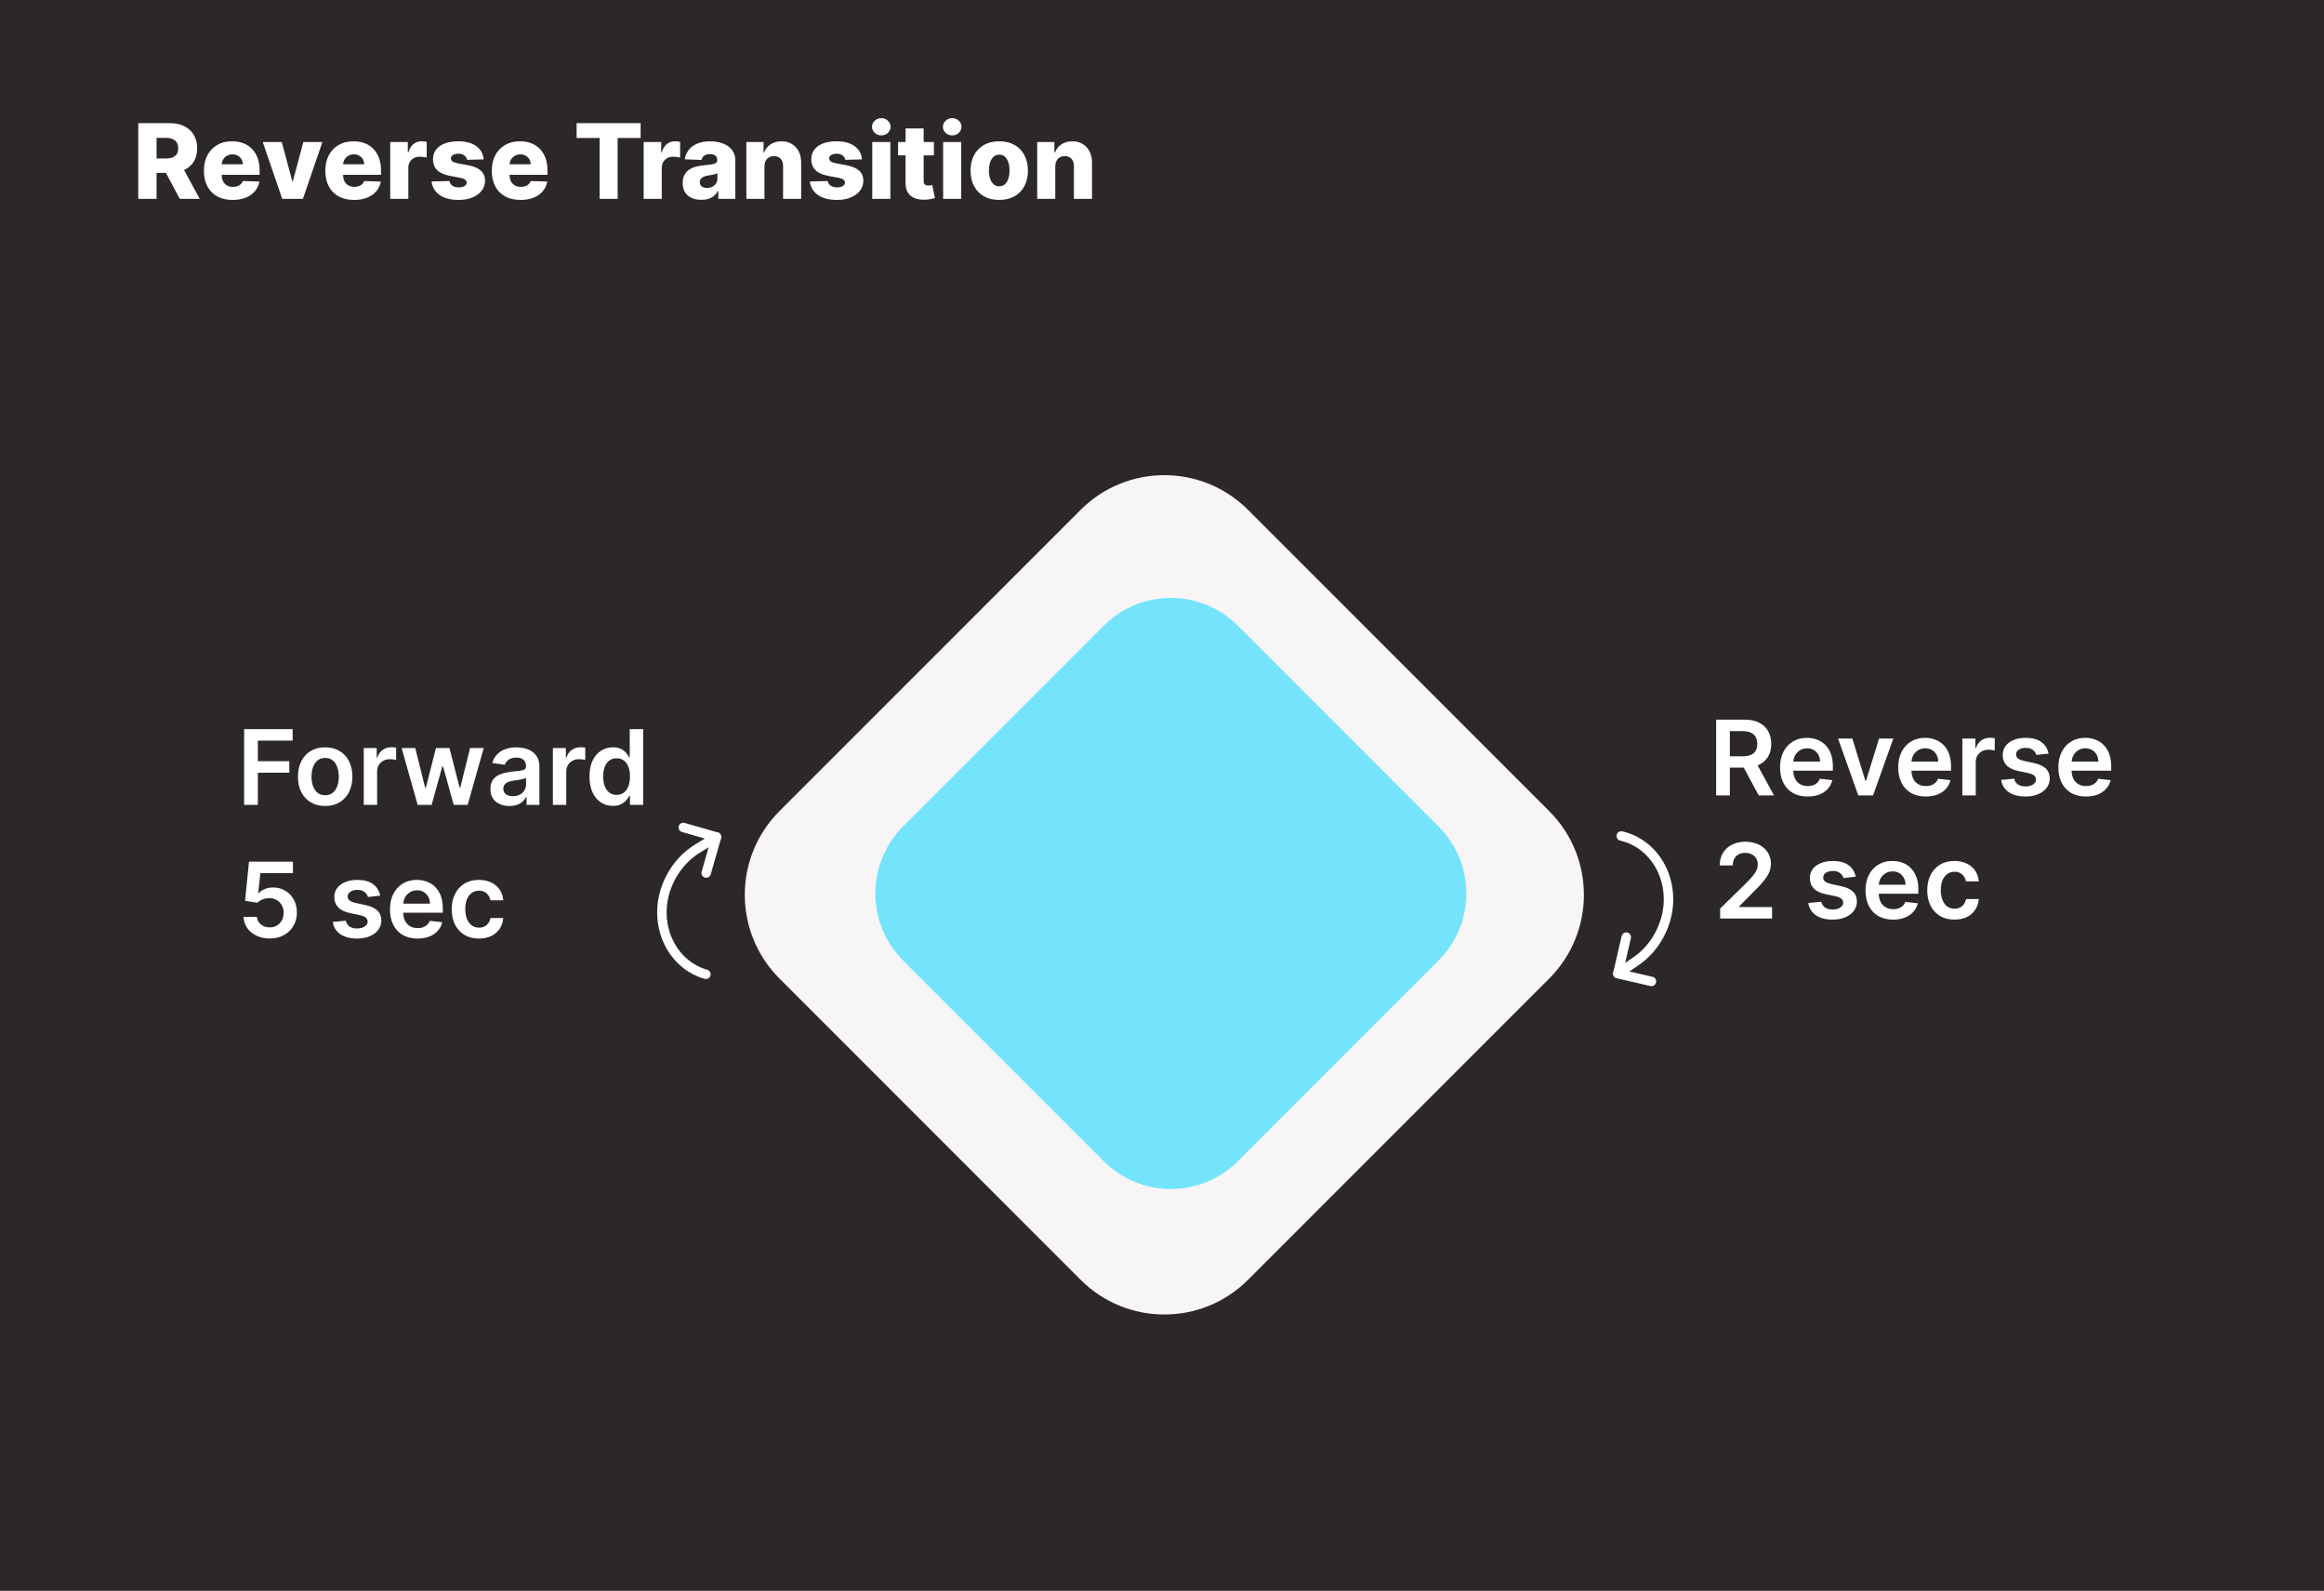
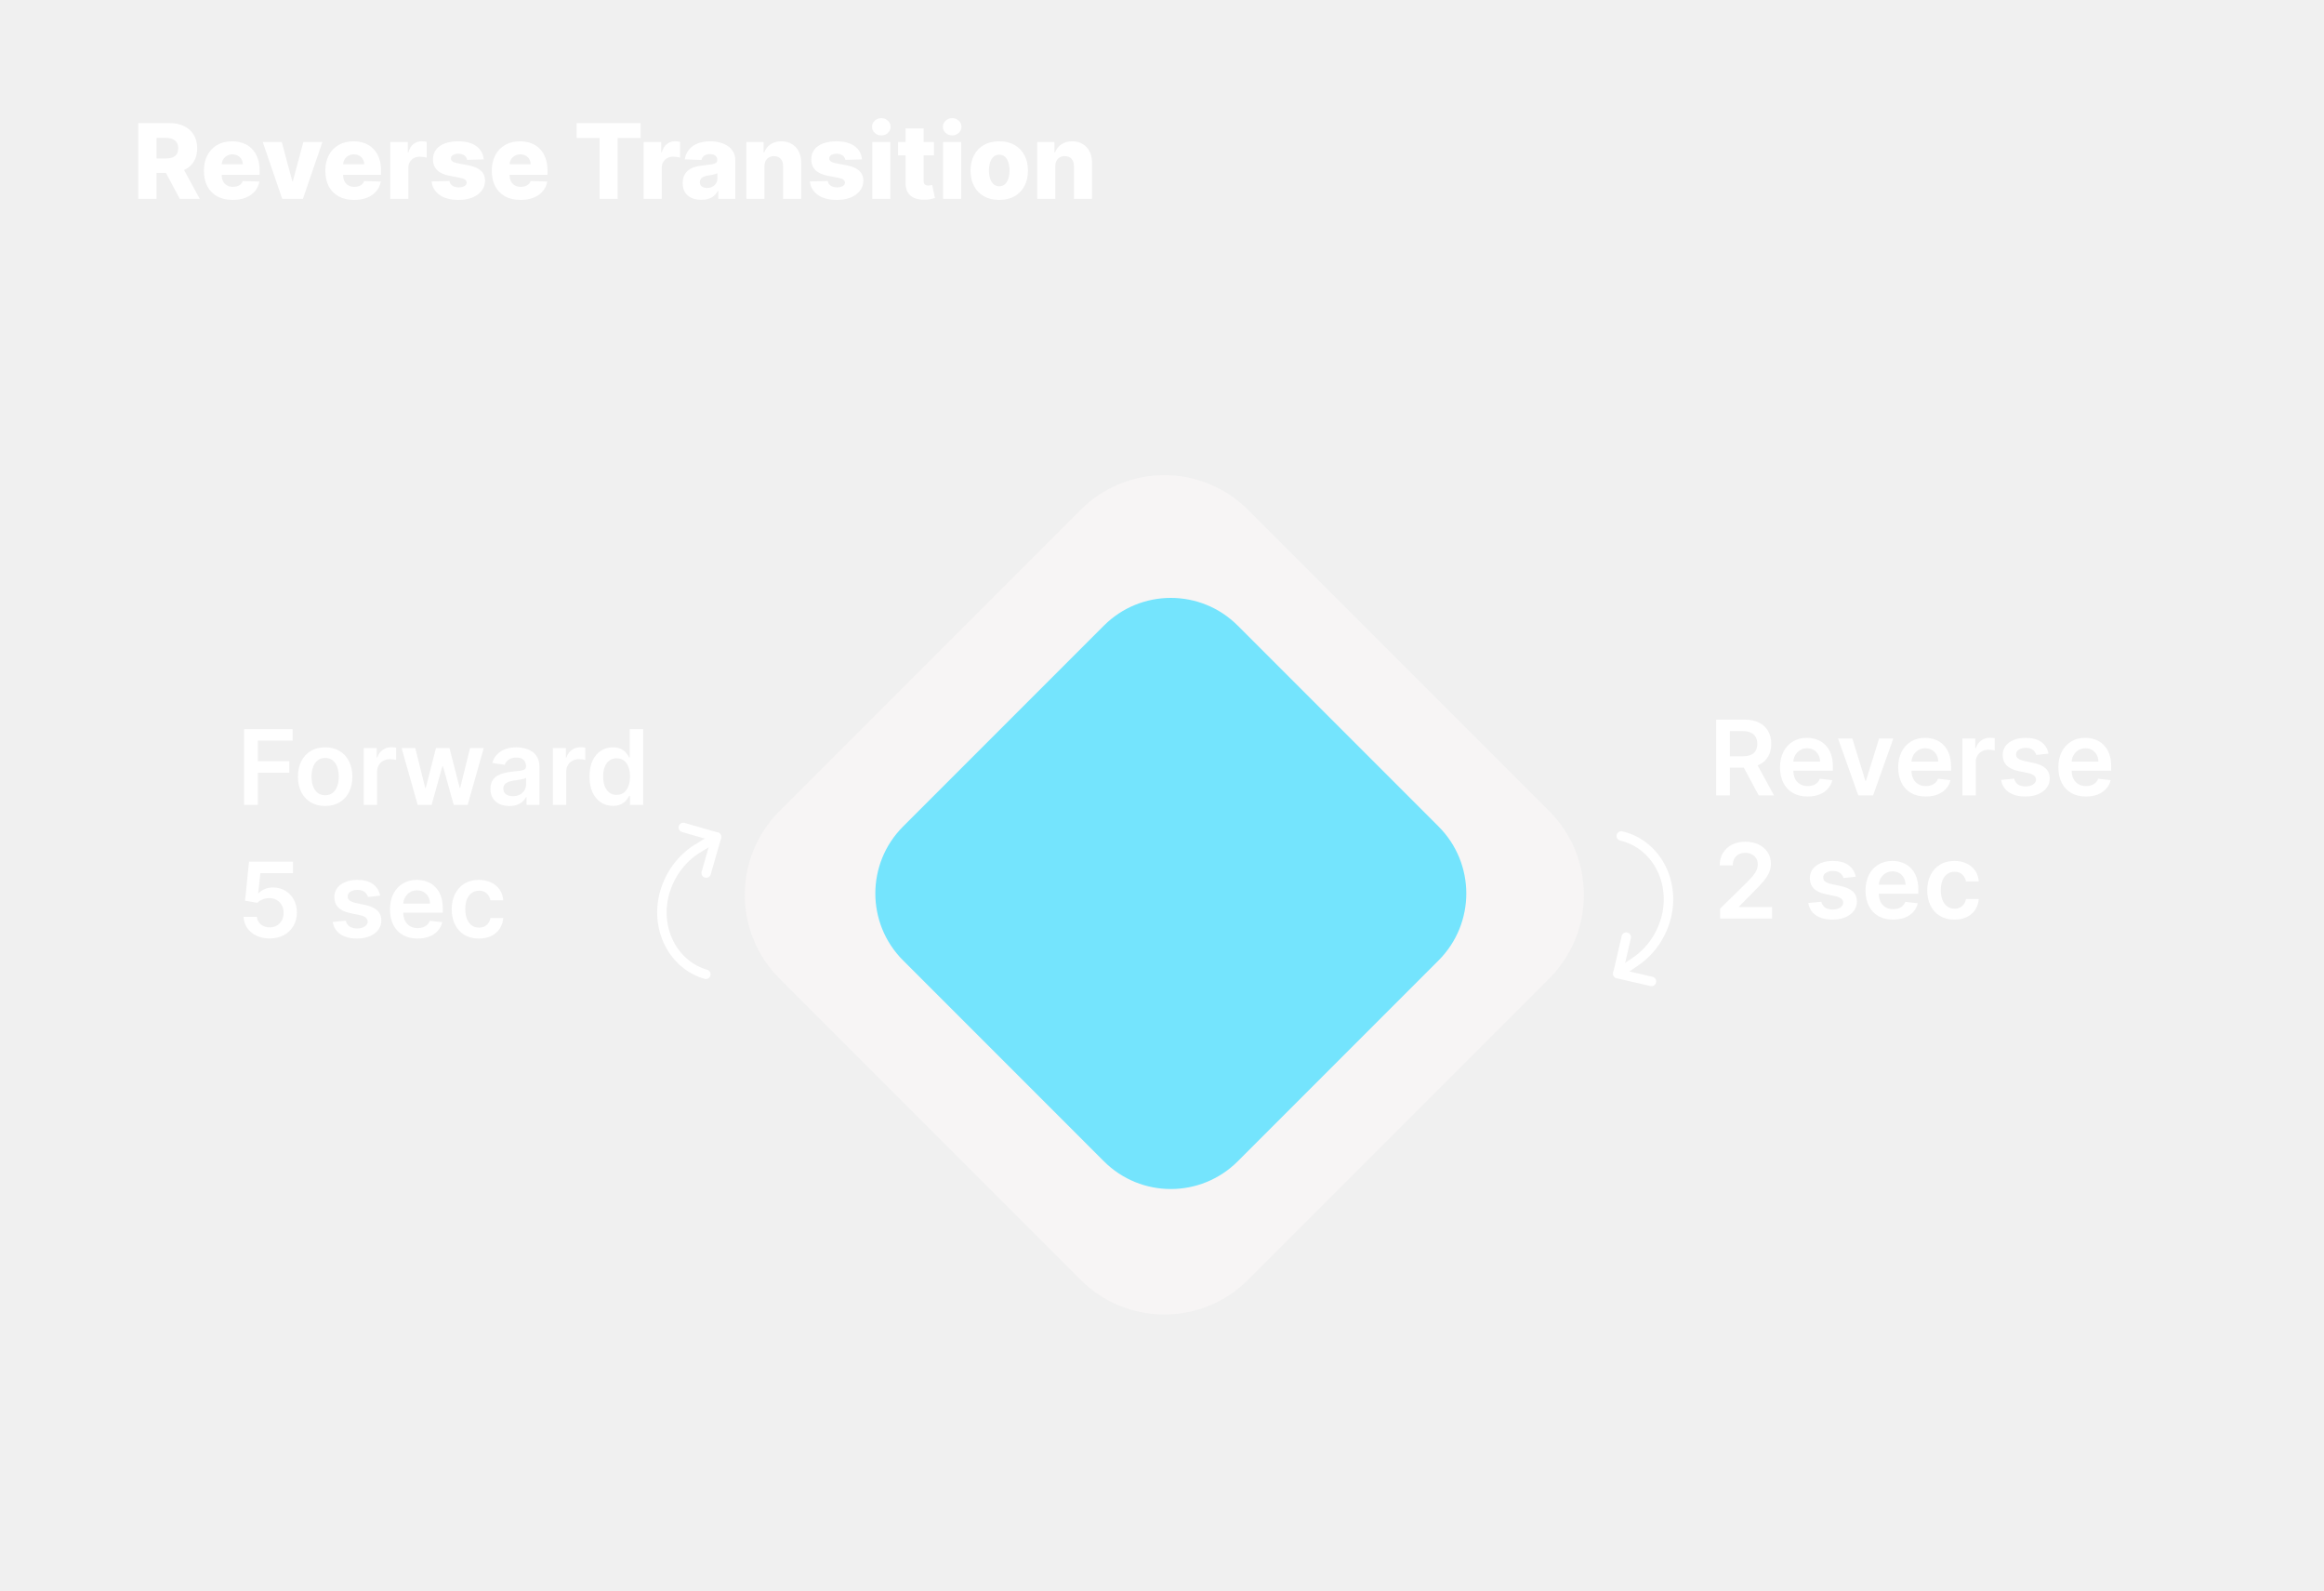
<svg xmlns="http://www.w3.org/2000/svg" width="491" height="336" viewBox="0 0 491 336" fill="none">
-   <rect width="491" height="336" fill="#2C2828" />
+   <rect width="491" height="336" fill="none" />
  <rect x="147" y="189" width="140" height="140" rx="25" transform="rotate(-45 147 189)" fill="#F7F5F5" />
  <path d="M29.211 42V26H35.82C37.018 26 38.052 26.216 38.922 26.648C39.797 27.076 40.471 27.69 40.945 28.492C41.419 29.289 41.656 30.234 41.656 31.328C41.656 32.438 41.414 33.38 40.93 34.156C40.445 34.927 39.758 35.516 38.867 35.922C37.977 36.323 36.922 36.523 35.703 36.523H31.523V33.477H34.984C35.568 33.477 36.055 33.401 36.445 33.25C36.841 33.094 37.141 32.859 37.344 32.547C37.547 32.229 37.648 31.823 37.648 31.328C37.648 30.833 37.547 30.424 37.344 30.102C37.141 29.773 36.841 29.529 36.445 29.367C36.05 29.201 35.562 29.117 34.984 29.117H33.078V42H29.211ZM38.219 34.688L42.203 42H37.984L34.078 34.688H38.219ZM49.15 42.227C47.895 42.227 46.812 41.979 45.9 41.484C44.994 40.984 44.296 40.273 43.807 39.352C43.322 38.425 43.08 37.323 43.08 36.047C43.08 34.807 43.325 33.724 43.815 32.797C44.304 31.865 44.994 31.141 45.885 30.625C46.775 30.104 47.825 29.844 49.033 29.844C49.887 29.844 50.669 29.977 51.377 30.242C52.085 30.508 52.697 30.901 53.213 31.422C53.728 31.943 54.13 32.586 54.416 33.352C54.703 34.112 54.846 34.984 54.846 35.969V36.922H44.416V34.703H51.291C51.286 34.297 51.19 33.935 51.002 33.617C50.815 33.3 50.557 33.052 50.228 32.875C49.906 32.693 49.533 32.602 49.111 32.602C48.684 32.602 48.301 32.698 47.963 32.891C47.624 33.078 47.356 33.336 47.158 33.664C46.96 33.987 46.856 34.354 46.846 34.766V37.023C46.846 37.513 46.942 37.943 47.135 38.312C47.328 38.677 47.601 38.961 47.955 39.164C48.309 39.367 48.731 39.469 49.221 39.469C49.559 39.469 49.867 39.422 50.143 39.328C50.419 39.234 50.656 39.096 50.853 38.914C51.051 38.732 51.2 38.508 51.299 38.242L54.807 38.344C54.661 39.13 54.34 39.815 53.846 40.398C53.356 40.977 52.713 41.427 51.916 41.75C51.119 42.068 50.197 42.227 49.15 42.227ZM68.115 30L63.998 42H59.623L55.514 30H59.537L61.748 38.266H61.873L64.092 30H68.115ZM74.803 42.227C73.547 42.227 72.464 41.979 71.553 41.484C70.647 40.984 69.949 40.273 69.459 39.352C68.975 38.425 68.732 37.323 68.732 36.047C68.732 34.807 68.977 33.724 69.467 32.797C69.956 31.865 70.647 31.141 71.537 30.625C72.428 30.104 73.477 29.844 74.686 29.844C75.54 29.844 76.321 29.977 77.029 30.242C77.738 30.508 78.35 30.901 78.865 31.422C79.381 31.943 79.782 32.586 80.068 33.352C80.355 34.112 80.498 34.984 80.498 35.969V36.922H70.068V34.703H76.943C76.938 34.297 76.842 33.935 76.654 33.617C76.467 33.3 76.209 33.052 75.881 32.875C75.558 32.693 75.186 32.602 74.764 32.602C74.337 32.602 73.954 32.698 73.615 32.891C73.277 33.078 73.008 33.336 72.811 33.664C72.613 33.987 72.508 34.354 72.498 34.766V37.023C72.498 37.513 72.594 37.943 72.787 38.312C72.98 38.677 73.253 38.961 73.607 39.164C73.962 39.367 74.383 39.469 74.873 39.469C75.212 39.469 75.519 39.422 75.795 39.328C76.071 39.234 76.308 39.096 76.506 38.914C76.704 38.732 76.852 38.508 76.951 38.242L80.459 38.344C80.313 39.13 79.993 39.815 79.498 40.398C79.008 40.977 78.365 41.427 77.568 41.75C76.772 42.068 75.85 42.227 74.803 42.227ZM82.449 42V30H86.16V32.188H86.285C86.504 31.396 86.861 30.807 87.356 30.422C87.85 30.031 88.426 29.836 89.082 29.836C89.259 29.836 89.441 29.849 89.629 29.875C89.816 29.896 89.991 29.93 90.152 29.977V33.297C89.97 33.234 89.731 33.185 89.434 33.148C89.142 33.112 88.882 33.094 88.652 33.094C88.199 33.094 87.79 33.195 87.426 33.398C87.066 33.596 86.783 33.875 86.574 34.234C86.371 34.589 86.269 35.005 86.269 35.484V42H82.449ZM102.186 33.664L98.678 33.758C98.641 33.508 98.542 33.286 98.381 33.094C98.219 32.896 98.008 32.742 97.748 32.633C97.493 32.518 97.196 32.461 96.857 32.461C96.415 32.461 96.037 32.55 95.725 32.727C95.417 32.904 95.266 33.143 95.272 33.445C95.266 33.68 95.36 33.883 95.553 34.055C95.751 34.227 96.102 34.365 96.607 34.469L98.92 34.906C100.118 35.135 101.008 35.516 101.592 36.047C102.18 36.578 102.477 37.281 102.482 38.156C102.477 38.979 102.232 39.695 101.748 40.305C101.269 40.914 100.613 41.388 99.779 41.727C98.946 42.06 97.993 42.227 96.92 42.227C95.206 42.227 93.855 41.875 92.865 41.172C91.881 40.464 91.318 39.516 91.178 38.328L94.951 38.234C95.034 38.672 95.251 39.005 95.6 39.234C95.949 39.464 96.394 39.578 96.936 39.578C97.425 39.578 97.824 39.487 98.131 39.305C98.438 39.122 98.594 38.88 98.6 38.578C98.594 38.307 98.475 38.091 98.24 37.93C98.006 37.763 97.639 37.633 97.139 37.539L95.045 37.141C93.842 36.922 92.946 36.518 92.357 35.93C91.769 35.336 91.477 34.581 91.482 33.664C91.477 32.862 91.691 32.177 92.123 31.609C92.555 31.037 93.17 30.599 93.967 30.297C94.764 29.995 95.704 29.844 96.787 29.844C98.412 29.844 99.693 30.185 100.631 30.867C101.568 31.544 102.087 32.477 102.186 33.664ZM109.973 42.227C108.717 42.227 107.634 41.979 106.723 41.484C105.816 40.984 105.118 40.273 104.629 39.352C104.145 38.425 103.902 37.323 103.902 36.047C103.902 34.807 104.147 33.724 104.637 32.797C105.126 31.865 105.816 31.141 106.707 30.625C107.598 30.104 108.647 29.844 109.855 29.844C110.71 29.844 111.491 29.977 112.199 30.242C112.908 30.508 113.52 30.901 114.035 31.422C114.551 31.943 114.952 32.586 115.238 33.352C115.525 34.112 115.668 34.984 115.668 35.969V36.922H105.238V34.703H112.113C112.108 34.297 112.012 33.935 111.824 33.617C111.637 33.3 111.379 33.052 111.051 32.875C110.728 32.693 110.355 32.602 109.934 32.602C109.507 32.602 109.124 32.698 108.785 32.891C108.447 33.078 108.178 33.336 107.98 33.664C107.783 33.987 107.678 34.354 107.668 34.766V37.023C107.668 37.513 107.764 37.943 107.957 38.312C108.15 38.677 108.423 38.961 108.777 39.164C109.132 39.367 109.553 39.469 110.043 39.469C110.382 39.469 110.689 39.422 110.965 39.328C111.241 39.234 111.478 39.096 111.676 38.914C111.874 38.732 112.022 38.508 112.121 38.242L115.629 38.344C115.483 39.13 115.163 39.815 114.668 40.398C114.178 40.977 113.535 41.427 112.738 41.75C111.941 42.068 111.02 42.227 109.973 42.227ZM121.822 29.141V26H135.346V29.141H130.494V42H126.682V29.141H121.822ZM135.988 42V30H139.699V32.188H139.824C140.043 31.396 140.4 30.807 140.895 30.422C141.389 30.031 141.965 29.836 142.621 29.836C142.798 29.836 142.98 29.849 143.168 29.875C143.355 29.896 143.53 29.93 143.691 29.977V33.297C143.509 33.234 143.27 33.185 142.973 33.148C142.681 33.112 142.421 33.094 142.191 33.094C141.738 33.094 141.329 33.195 140.965 33.398C140.605 33.596 140.322 33.875 140.113 34.234C139.91 34.589 139.809 35.005 139.809 35.484V42H135.988ZM148.18 42.203C147.414 42.203 146.734 42.075 146.141 41.82C145.552 41.56 145.086 41.169 144.742 40.648C144.404 40.122 144.234 39.464 144.234 38.672C144.234 38.005 144.352 37.443 144.586 36.984C144.82 36.526 145.143 36.154 145.555 35.867C145.966 35.581 146.44 35.365 146.977 35.219C147.513 35.068 148.086 34.966 148.695 34.914C149.378 34.852 149.927 34.786 150.344 34.719C150.76 34.646 151.063 34.544 151.25 34.414C151.443 34.279 151.539 34.089 151.539 33.844V33.805C151.539 33.404 151.401 33.094 151.125 32.875C150.849 32.656 150.477 32.547 150.008 32.547C149.503 32.547 149.096 32.656 148.789 32.875C148.482 33.094 148.286 33.396 148.203 33.781L144.68 33.656C144.784 32.927 145.052 32.276 145.484 31.703C145.922 31.125 146.521 30.672 147.281 30.344C148.047 30.01 148.966 29.844 150.039 29.844C150.805 29.844 151.51 29.935 152.156 30.117C152.802 30.294 153.365 30.555 153.844 30.898C154.323 31.237 154.693 31.654 154.953 32.148C155.219 32.643 155.352 33.208 155.352 33.844V42H151.758V40.328H151.664C151.451 40.734 151.177 41.078 150.844 41.359C150.516 41.641 150.128 41.852 149.68 41.992C149.237 42.133 148.737 42.203 148.18 42.203ZM149.359 39.703C149.771 39.703 150.141 39.62 150.469 39.453C150.802 39.286 151.068 39.057 151.266 38.766C151.464 38.469 151.563 38.125 151.563 37.734V36.594C151.453 36.651 151.32 36.703 151.164 36.75C151.013 36.797 150.846 36.841 150.664 36.883C150.482 36.925 150.294 36.961 150.102 36.992C149.909 37.023 149.724 37.052 149.547 37.078C149.188 37.135 148.88 37.224 148.625 37.344C148.375 37.464 148.182 37.62 148.047 37.812C147.917 38 147.852 38.224 147.852 38.484C147.852 38.88 147.992 39.182 148.273 39.391C148.56 39.599 148.922 39.703 149.359 39.703ZM161.508 35.156V42H157.688V30H161.32V32.203H161.453C161.719 31.469 162.172 30.893 162.812 30.477C163.453 30.055 164.216 29.844 165.102 29.844C165.945 29.844 166.677 30.034 167.297 30.414C167.922 30.789 168.406 31.315 168.75 31.992C169.099 32.664 169.271 33.45 169.266 34.352V42H165.445V35.102C165.451 34.435 165.281 33.914 164.938 33.539C164.599 33.164 164.128 32.977 163.523 32.977C163.122 32.977 162.768 33.065 162.461 33.242C162.159 33.414 161.924 33.661 161.758 33.984C161.596 34.307 161.513 34.698 161.508 35.156ZM182.107 33.664L178.6 33.758C178.563 33.508 178.464 33.286 178.303 33.094C178.141 32.896 177.93 32.742 177.67 32.633C177.415 32.518 177.118 32.461 176.779 32.461C176.337 32.461 175.959 32.55 175.646 32.727C175.339 32.904 175.188 33.143 175.193 33.445C175.188 33.68 175.282 33.883 175.475 34.055C175.673 34.227 176.024 34.365 176.529 34.469L178.842 34.906C180.04 35.135 180.93 35.516 181.514 36.047C182.102 36.578 182.399 37.281 182.404 38.156C182.399 38.979 182.154 39.695 181.67 40.305C181.191 40.914 180.535 41.388 179.701 41.727C178.868 42.06 177.915 42.227 176.842 42.227C175.128 42.227 173.777 41.875 172.787 41.172C171.803 40.464 171.24 39.516 171.1 38.328L174.873 38.234C174.956 38.672 175.173 39.005 175.521 39.234C175.87 39.464 176.316 39.578 176.857 39.578C177.347 39.578 177.745 39.487 178.053 39.305C178.36 39.122 178.516 38.88 178.521 38.578C178.516 38.307 178.396 38.091 178.162 37.93C177.928 37.763 177.561 37.633 177.061 37.539L174.967 37.141C173.764 36.922 172.868 36.518 172.279 35.93C171.691 35.336 171.399 34.581 171.404 33.664C171.399 32.862 171.613 32.177 172.045 31.609C172.477 31.037 173.092 30.599 173.889 30.297C174.686 29.995 175.626 29.844 176.709 29.844C178.334 29.844 179.615 30.185 180.553 30.867C181.49 31.544 182.008 32.477 182.107 33.664ZM184.285 42V30H188.105V42H184.285ZM186.199 28.602C185.663 28.602 185.202 28.424 184.816 28.07C184.431 27.711 184.238 27.279 184.238 26.773C184.238 26.273 184.431 25.846 184.816 25.492C185.202 25.133 185.663 24.953 186.199 24.953C186.741 24.953 187.202 25.133 187.582 25.492C187.967 25.846 188.16 26.273 188.16 26.773C188.16 27.279 187.967 27.711 187.582 28.07C187.202 28.424 186.741 28.602 186.199 28.602ZM197.311 30V32.812H189.74V30H197.311ZM191.326 27.125H195.146V38.227C195.146 38.461 195.183 38.651 195.256 38.797C195.334 38.938 195.446 39.039 195.592 39.102C195.738 39.159 195.912 39.188 196.115 39.188C196.261 39.188 196.415 39.175 196.576 39.148C196.743 39.117 196.868 39.091 196.951 39.07L197.529 41.828C197.347 41.88 197.089 41.945 196.756 42.023C196.428 42.102 196.035 42.151 195.576 42.172C194.68 42.214 193.912 42.109 193.271 41.859C192.636 41.604 192.149 41.208 191.811 40.672C191.477 40.135 191.316 39.461 191.326 38.648V27.125ZM199.26 42V30H203.08V42H199.26ZM201.174 28.602C200.637 28.602 200.176 28.424 199.791 28.07C199.406 27.711 199.213 27.279 199.213 26.773C199.213 26.273 199.406 25.846 199.791 25.492C200.176 25.133 200.637 24.953 201.174 24.953C201.715 24.953 202.176 25.133 202.557 25.492C202.942 25.846 203.135 26.273 203.135 26.773C203.135 27.279 202.942 27.711 202.557 28.07C202.176 28.424 201.715 28.602 201.174 28.602ZM211.113 42.227C209.853 42.227 208.77 41.969 207.863 41.453C206.962 40.932 206.267 40.208 205.777 39.281C205.293 38.349 205.051 37.268 205.051 36.039C205.051 34.805 205.293 33.724 205.777 32.797C206.267 31.865 206.962 31.141 207.863 30.625C208.77 30.104 209.853 29.844 211.113 29.844C212.374 29.844 213.454 30.104 214.355 30.625C215.262 31.141 215.957 31.865 216.441 32.797C216.931 33.724 217.176 34.805 217.176 36.039C217.176 37.268 216.931 38.349 216.441 39.281C215.957 40.208 215.262 40.932 214.355 41.453C213.454 41.969 212.374 42.227 211.113 42.227ZM211.137 39.344C211.595 39.344 211.983 39.203 212.301 38.922C212.618 38.641 212.861 38.25 213.027 37.75C213.199 37.25 213.285 36.672 213.285 36.016C213.285 35.349 213.199 34.766 213.027 34.266C212.861 33.766 212.618 33.375 212.301 33.094C211.983 32.812 211.595 32.672 211.137 32.672C210.663 32.672 210.262 32.812 209.934 33.094C209.611 33.375 209.363 33.766 209.191 34.266C209.025 34.766 208.941 35.349 208.941 36.016C208.941 36.672 209.025 37.25 209.191 37.75C209.363 38.25 209.611 38.641 209.934 38.922C210.262 39.203 210.663 39.344 211.137 39.344ZM222.953 35.156V42H219.133V30H222.766V32.203H222.898C223.164 31.469 223.617 30.893 224.258 30.477C224.898 30.055 225.661 29.844 226.547 29.844C227.391 29.844 228.122 30.034 228.742 30.414C229.367 30.789 229.852 31.315 230.195 31.992C230.544 32.664 230.716 33.45 230.711 34.352V42H226.891V35.102C226.896 34.435 226.727 33.914 226.383 33.539C226.044 33.164 225.573 32.977 224.969 32.977C224.568 32.977 224.214 33.065 223.906 33.242C223.604 33.414 223.37 33.661 223.203 33.984C223.042 34.307 222.958 34.698 222.953 35.156Z" fill="white" />
  <rect x="176.652" y="188.711" width="100" height="100" rx="20" transform="rotate(-45 176.652 188.711)" fill="#74E4FD" />
  <path d="M149.131 205.786C145.785 204.826 142.99 202.463 141.361 199.215C139.731 195.968 139.401 192.103 140.443 188.47C141.554 184.644 143.984 181.363 147.225 179.313L151.38 176.782" stroke="white" stroke-width="2" stroke-linecap="round" stroke-linejoin="round" />
  <path d="M149.198 184.392L151.38 176.782L144.37 174.772" stroke="white" stroke-width="2" stroke-linecap="round" stroke-linejoin="round" />
  <path d="M342.531 176.565C345.923 177.348 348.838 179.562 350.635 182.719C352.432 185.877 352.964 189.72 352.114 193.402C351.204 197.281 348.949 200.684 345.82 202.901L341.804 205.647" stroke="white" stroke-width="2" stroke-linecap="round" stroke-linejoin="round" />
  <path d="M343.585 197.933L341.804 205.647L348.908 207.287" stroke="white" stroke-width="2" stroke-linecap="round" stroke-linejoin="round" />
  <path d="M56.984 198.219C55.943 198.219 55.01 198.023 54.188 197.633C53.365 197.237 52.711 196.695 52.227 196.008C51.747 195.32 51.492 194.534 51.461 193.648H54.273C54.325 194.305 54.609 194.841 55.125 195.258C55.641 195.669 56.26 195.875 56.984 195.875C57.552 195.875 58.057 195.745 58.5 195.484C58.943 195.224 59.292 194.862 59.547 194.398C59.802 193.935 59.927 193.406 59.922 192.812C59.927 192.208 59.8 191.672 59.539 191.203C59.279 190.734 58.922 190.367 58.469 190.102C58.016 189.831 57.495 189.695 56.906 189.695C56.427 189.69 55.956 189.779 55.492 189.961C55.029 190.143 54.661 190.383 54.391 190.68L51.773 190.25L52.609 182H61.891V184.422H55.008L54.547 188.664H54.641C54.938 188.315 55.357 188.026 55.898 187.797C56.44 187.562 57.034 187.445 57.68 187.445C58.648 187.445 59.513 187.674 60.273 188.133C61.034 188.586 61.633 189.211 62.07 190.008C62.508 190.805 62.727 191.716 62.727 192.742C62.727 193.799 62.482 194.742 61.992 195.57C61.508 196.393 60.833 197.042 59.969 197.516C59.109 197.984 58.115 198.219 56.984 198.219ZM80.316 189.172L77.738 189.453C77.665 189.193 77.538 188.948 77.356 188.719C77.178 188.49 76.939 188.305 76.637 188.164C76.335 188.023 75.965 187.953 75.527 187.953C74.939 187.953 74.444 188.081 74.043 188.336C73.647 188.591 73.452 188.922 73.457 189.328C73.452 189.677 73.579 189.961 73.84 190.18C74.106 190.398 74.543 190.578 75.152 190.719L77.199 191.156C78.335 191.401 79.178 191.789 79.731 192.32C80.288 192.852 80.569 193.547 80.574 194.406C80.569 195.161 80.348 195.828 79.91 196.406C79.478 196.979 78.876 197.427 78.106 197.75C77.335 198.073 76.449 198.234 75.449 198.234C73.981 198.234 72.798 197.927 71.902 197.312C71.007 196.693 70.473 195.831 70.301 194.727L73.059 194.461C73.184 195.003 73.449 195.411 73.856 195.687C74.262 195.964 74.79 196.102 75.441 196.102C76.113 196.102 76.652 195.964 77.059 195.687C77.47 195.411 77.676 195.07 77.676 194.664C77.676 194.32 77.543 194.036 77.277 193.812C77.017 193.589 76.611 193.417 76.059 193.297L74.012 192.867C72.861 192.628 72.009 192.224 71.457 191.656C70.905 191.083 70.632 190.359 70.637 189.484C70.632 188.745 70.832 188.104 71.238 187.562C71.65 187.016 72.22 186.594 72.949 186.297C73.684 185.995 74.53 185.844 75.488 185.844C76.894 185.844 78.001 186.143 78.809 186.742C79.621 187.341 80.124 188.151 80.316 189.172ZM88.219 198.234C87.016 198.234 85.977 197.984 85.102 197.484C84.232 196.979 83.562 196.266 83.094 195.344C82.625 194.417 82.391 193.326 82.391 192.07C82.391 190.836 82.625 189.753 83.094 188.82C83.568 187.883 84.229 187.154 85.078 186.633C85.927 186.107 86.924 185.844 88.07 185.844C88.81 185.844 89.508 185.964 90.164 186.203C90.826 186.437 91.409 186.802 91.914 187.297C92.424 187.792 92.826 188.422 93.117 189.187C93.409 189.948 93.555 190.854 93.555 191.906V192.773H83.719V190.867H90.844C90.838 190.326 90.721 189.844 90.492 189.422C90.263 188.995 89.943 188.659 89.531 188.414C89.125 188.169 88.651 188.047 88.109 188.047C87.531 188.047 87.023 188.187 86.586 188.469C86.148 188.745 85.807 189.109 85.562 189.562C85.323 190.01 85.201 190.503 85.195 191.039V192.703C85.195 193.401 85.323 194 85.578 194.5C85.833 194.995 86.19 195.375 86.648 195.641C87.107 195.901 87.643 196.031 88.258 196.031C88.669 196.031 89.042 195.974 89.375 195.859C89.708 195.74 89.997 195.565 90.242 195.336C90.487 195.107 90.672 194.823 90.797 194.484L93.438 194.781C93.271 195.479 92.953 196.089 92.484 196.609C92.021 197.125 91.427 197.526 90.703 197.812C89.979 198.094 89.151 198.234 88.219 198.234ZM101.182 198.234C99.984 198.234 98.955 197.971 98.096 197.445C97.242 196.919 96.583 196.193 96.119 195.266C95.661 194.333 95.432 193.26 95.432 192.047C95.432 190.828 95.666 189.753 96.135 188.82C96.603 187.883 97.265 187.154 98.119 186.633C98.978 186.107 99.994 185.844 101.166 185.844C102.14 185.844 103.002 186.023 103.752 186.383C104.507 186.737 105.109 187.24 105.557 187.891C106.005 188.536 106.26 189.292 106.322 190.156H103.619C103.51 189.578 103.249 189.096 102.838 188.711C102.432 188.32 101.887 188.125 101.205 188.125C100.627 188.125 100.119 188.281 99.682 188.594C99.244 188.901 98.903 189.344 98.658 189.922C98.419 190.5 98.299 191.193 98.299 192C98.299 192.818 98.419 193.521 98.658 194.109C98.898 194.693 99.234 195.143 99.666 195.461C100.104 195.773 100.617 195.93 101.205 195.93C101.622 195.93 101.994 195.852 102.322 195.695C102.656 195.534 102.934 195.302 103.158 195C103.382 194.698 103.536 194.331 103.619 193.898H106.322C106.255 194.747 106.005 195.5 105.572 196.156C105.14 196.807 104.551 197.318 103.807 197.687C103.062 198.052 102.187 198.234 101.182 198.234Z" fill="white" />
  <path d="M363.422 194V191.906L368.977 186.461C369.508 185.924 369.951 185.448 370.305 185.031C370.659 184.615 370.924 184.211 371.102 183.82C371.279 183.43 371.367 183.013 371.367 182.57C371.367 182.065 371.253 181.633 371.023 181.273C370.794 180.909 370.479 180.628 370.078 180.43C369.677 180.232 369.221 180.133 368.711 180.133C368.185 180.133 367.724 180.242 367.328 180.461C366.932 180.674 366.625 180.979 366.406 181.375C366.193 181.771 366.086 182.242 366.086 182.789H363.328C363.328 181.773 363.56 180.891 364.023 180.141C364.487 179.391 365.125 178.81 365.938 178.398C366.755 177.987 367.693 177.781 368.75 177.781C369.823 177.781 370.766 177.982 371.578 178.383C372.391 178.784 373.021 179.333 373.469 180.031C373.922 180.729 374.148 181.526 374.148 182.422C374.148 183.021 374.034 183.609 373.805 184.187C373.576 184.766 373.172 185.406 372.594 186.109C372.021 186.812 371.216 187.664 370.18 188.664L367.422 191.469V191.578H374.391V194H363.422ZM392.059 185.172L389.48 185.453C389.408 185.193 389.28 184.948 389.098 184.719C388.921 184.49 388.681 184.305 388.379 184.164C388.077 184.023 387.707 183.953 387.27 183.953C386.681 183.953 386.186 184.081 385.785 184.336C385.389 184.591 385.194 184.922 385.199 185.328C385.194 185.677 385.322 185.961 385.582 186.18C385.848 186.398 386.285 186.578 386.895 186.719L388.941 187.156C390.077 187.401 390.921 187.789 391.473 188.32C392.03 188.852 392.311 189.547 392.316 190.406C392.311 191.161 392.09 191.828 391.652 192.406C391.22 192.979 390.618 193.427 389.848 193.75C389.077 194.073 388.191 194.234 387.191 194.234C385.723 194.234 384.54 193.927 383.645 193.312C382.749 192.693 382.215 191.831 382.043 190.727L384.801 190.461C384.926 191.003 385.191 191.411 385.598 191.687C386.004 191.964 386.533 192.102 387.184 192.102C387.855 192.102 388.395 191.964 388.801 191.687C389.212 191.411 389.418 191.07 389.418 190.664C389.418 190.32 389.285 190.036 389.02 189.812C388.759 189.589 388.353 189.417 387.801 189.297L385.754 188.867C384.603 188.628 383.751 188.224 383.199 187.656C382.647 187.083 382.374 186.359 382.379 185.484C382.374 184.745 382.574 184.104 382.98 183.562C383.392 183.016 383.962 182.594 384.691 182.297C385.426 181.995 386.272 181.844 387.23 181.844C388.637 181.844 389.743 182.143 390.551 182.742C391.363 183.341 391.866 184.151 392.059 185.172ZM399.961 194.234C398.758 194.234 397.719 193.984 396.844 193.484C395.974 192.979 395.305 192.266 394.836 191.344C394.367 190.417 394.133 189.326 394.133 188.07C394.133 186.836 394.367 185.753 394.836 184.82C395.31 183.883 395.971 183.154 396.82 182.633C397.669 182.107 398.667 181.844 399.812 181.844C400.552 181.844 401.25 181.964 401.906 182.203C402.568 182.437 403.151 182.802 403.656 183.297C404.167 183.792 404.568 184.422 404.859 185.187C405.151 185.948 405.297 186.854 405.297 187.906V188.773H395.461V186.867H402.586C402.581 186.326 402.464 185.844 402.234 185.422C402.005 184.995 401.685 184.659 401.273 184.414C400.867 184.169 400.393 184.047 399.852 184.047C399.273 184.047 398.766 184.187 398.328 184.469C397.891 184.745 397.549 185.109 397.305 185.562C397.065 186.01 396.943 186.503 396.938 187.039V188.703C396.938 189.401 397.065 190 397.32 190.5C397.576 190.995 397.932 191.375 398.391 191.641C398.849 191.901 399.385 192.031 400 192.031C400.411 192.031 400.784 191.974 401.117 191.859C401.451 191.74 401.74 191.565 401.984 191.336C402.229 191.107 402.414 190.823 402.539 190.484L405.18 190.781C405.013 191.479 404.695 192.089 404.227 192.609C403.763 193.125 403.169 193.526 402.445 193.812C401.721 194.094 400.893 194.234 399.961 194.234ZM412.924 194.234C411.726 194.234 410.697 193.971 409.838 193.445C408.984 192.919 408.325 192.193 407.861 191.266C407.403 190.333 407.174 189.26 407.174 188.047C407.174 186.828 407.408 185.753 407.877 184.82C408.346 183.883 409.007 183.154 409.861 182.633C410.721 182.107 411.736 181.844 412.908 181.844C413.882 181.844 414.744 182.023 415.494 182.383C416.249 182.737 416.851 183.24 417.299 183.891C417.747 184.536 418.002 185.292 418.064 186.156H415.361C415.252 185.578 414.992 185.096 414.58 184.711C414.174 184.32 413.63 184.125 412.947 184.125C412.369 184.125 411.861 184.281 411.424 184.594C410.986 184.901 410.645 185.344 410.4 185.922C410.161 186.5 410.041 187.193 410.041 188C410.041 188.818 410.161 189.521 410.4 190.109C410.64 190.693 410.976 191.143 411.408 191.461C411.846 191.773 412.359 191.93 412.947 191.93C413.364 191.93 413.736 191.852 414.064 191.695C414.398 191.534 414.676 191.302 414.9 191C415.124 190.698 415.278 190.331 415.361 189.898H418.064C417.997 190.747 417.747 191.5 417.314 192.156C416.882 192.807 416.294 193.318 415.549 193.687C414.804 194.052 413.929 194.234 412.924 194.234Z" fill="white" />
  <path d="M362.578 168V152H368.578C369.807 152 370.839 152.214 371.672 152.641C372.51 153.068 373.143 153.667 373.57 154.437C374.003 155.203 374.219 156.096 374.219 157.117C374.219 158.143 374 159.034 373.563 159.789C373.13 160.539 372.492 161.12 371.648 161.531C370.805 161.937 369.768 162.141 368.539 162.141H364.266V159.734H368.148C368.867 159.734 369.456 159.635 369.914 159.437C370.372 159.234 370.711 158.94 370.93 158.555C371.154 158.164 371.266 157.685 371.266 157.117C371.266 156.549 371.154 156.065 370.93 155.664C370.706 155.258 370.365 154.951 369.906 154.742C369.448 154.529 368.857 154.422 368.133 154.422H365.477V168H362.578ZM370.844 160.75L374.805 168H371.57L367.68 160.75H370.844ZM381.902 168.234C380.699 168.234 379.66 167.984 378.785 167.484C377.915 166.979 377.246 166.266 376.777 165.344C376.309 164.417 376.074 163.326 376.074 162.07C376.074 160.836 376.309 159.753 376.777 158.82C377.251 157.883 377.913 157.154 378.762 156.633C379.611 156.107 380.608 155.844 381.754 155.844C382.493 155.844 383.191 155.964 383.848 156.203C384.509 156.437 385.092 156.802 385.598 157.297C386.108 157.792 386.509 158.422 386.801 159.187C387.092 159.948 387.238 160.854 387.238 161.906V162.773H377.402V160.867H384.527C384.522 160.326 384.405 159.844 384.176 159.422C383.947 158.995 383.626 158.659 383.215 158.414C382.809 158.169 382.335 158.047 381.793 158.047C381.215 158.047 380.707 158.187 380.27 158.469C379.832 158.745 379.491 159.109 379.246 159.562C379.007 160.01 378.884 160.503 378.879 161.039V162.703C378.879 163.401 379.007 164 379.262 164.5C379.517 164.995 379.874 165.375 380.332 165.641C380.79 165.901 381.327 166.031 381.941 166.031C382.353 166.031 382.725 165.974 383.059 165.859C383.392 165.74 383.681 165.565 383.926 165.336C384.171 165.107 384.355 164.823 384.48 164.484L387.121 164.781C386.954 165.479 386.637 166.089 386.168 166.609C385.704 167.125 385.111 167.526 384.387 167.812C383.663 168.094 382.835 168.234 381.902 168.234ZM400.006 156L395.732 168H392.607L388.334 156H391.35L394.107 164.914H394.232L396.998 156H400.006ZM406.867 168.234C405.664 168.234 404.625 167.984 403.75 167.484C402.88 166.979 402.211 166.266 401.742 165.344C401.273 164.417 401.039 163.326 401.039 162.07C401.039 160.836 401.273 159.753 401.742 158.82C402.216 157.883 402.878 157.154 403.727 156.633C404.576 156.107 405.573 155.844 406.719 155.844C407.458 155.844 408.156 155.964 408.813 156.203C409.474 156.437 410.057 156.802 410.563 157.297C411.073 157.792 411.474 158.422 411.766 159.187C412.057 159.948 412.203 160.854 412.203 161.906V162.773H402.367V160.867H409.492C409.487 160.326 409.37 159.844 409.141 159.422C408.911 158.995 408.591 158.659 408.18 158.414C407.773 158.169 407.299 158.047 406.758 158.047C406.18 158.047 405.672 158.187 405.234 158.469C404.797 158.745 404.456 159.109 404.211 159.562C403.971 160.01 403.849 160.503 403.844 161.039V162.703C403.844 163.401 403.971 164 404.227 164.5C404.482 164.995 404.839 165.375 405.297 165.641C405.755 165.901 406.292 166.031 406.906 166.031C407.318 166.031 407.69 165.974 408.023 165.859C408.357 165.74 408.646 165.565 408.891 165.336C409.135 165.107 409.32 164.823 409.445 164.484L412.086 164.781C411.919 165.479 411.602 166.089 411.133 166.609C410.669 167.125 410.076 167.526 409.352 167.812C408.628 168.094 407.799 168.234 406.867 168.234ZM414.596 168V156H417.338V158H417.463C417.682 157.307 418.057 156.773 418.588 156.398C419.124 156.018 419.736 155.828 420.424 155.828C420.58 155.828 420.755 155.836 420.947 155.852C421.145 155.862 421.309 155.88 421.439 155.906V158.508C421.32 158.466 421.13 158.43 420.869 158.398C420.614 158.362 420.367 158.344 420.127 158.344C419.611 158.344 419.148 158.456 418.736 158.68C418.33 158.898 418.01 159.203 417.775 159.594C417.541 159.984 417.424 160.435 417.424 160.945V168H414.596ZM432.803 159.172L430.225 159.453C430.152 159.193 430.024 158.948 429.842 158.719C429.665 158.49 429.425 158.305 429.123 158.164C428.821 158.023 428.451 157.953 428.014 157.953C427.425 157.953 426.93 158.081 426.529 158.336C426.133 158.591 425.938 158.922 425.943 159.328C425.938 159.677 426.066 159.961 426.326 160.18C426.592 160.398 427.029 160.578 427.639 160.719L429.686 161.156C430.821 161.401 431.665 161.789 432.217 162.32C432.774 162.852 433.055 163.547 433.061 164.406C433.055 165.161 432.834 165.828 432.396 166.406C431.964 166.979 431.363 167.427 430.592 167.75C429.821 168.073 428.936 168.234 427.936 168.234C426.467 168.234 425.285 167.927 424.389 167.312C423.493 166.693 422.959 165.831 422.787 164.727L425.545 164.461C425.67 165.003 425.936 165.411 426.342 165.687C426.748 165.964 427.277 166.102 427.928 166.102C428.6 166.102 429.139 165.964 429.545 165.687C429.956 165.411 430.162 165.07 430.162 164.664C430.162 164.32 430.029 164.036 429.764 163.812C429.503 163.589 429.097 163.417 428.545 163.297L426.498 162.867C425.347 162.628 424.495 162.224 423.943 161.656C423.391 161.083 423.118 160.359 423.123 159.484C423.118 158.745 423.318 158.104 423.725 157.562C424.136 157.016 424.706 156.594 425.436 156.297C426.17 155.995 427.016 155.844 427.975 155.844C429.381 155.844 430.488 156.143 431.295 156.742C432.107 157.341 432.61 158.151 432.803 159.172ZM440.705 168.234C439.502 168.234 438.463 167.984 437.588 167.484C436.718 166.979 436.049 166.266 435.58 165.344C435.111 164.417 434.877 163.326 434.877 162.07C434.877 160.836 435.111 159.753 435.58 158.82C436.054 157.883 436.715 157.154 437.564 156.633C438.413 156.107 439.411 155.844 440.557 155.844C441.296 155.844 441.994 155.964 442.65 156.203C443.312 156.437 443.895 156.802 444.4 157.297C444.911 157.792 445.312 158.422 445.604 159.187C445.895 159.948 446.041 160.854 446.041 161.906V162.773H436.205V160.867H443.33C443.325 160.326 443.208 159.844 442.979 159.422C442.749 158.995 442.429 158.659 442.018 158.414C441.611 158.169 441.137 158.047 440.596 158.047C440.018 158.047 439.51 158.187 439.072 158.469C438.635 158.745 438.294 159.109 438.049 159.562C437.809 160.01 437.687 160.503 437.682 161.039V162.703C437.682 163.401 437.809 164 438.064 164.5C438.32 164.995 438.676 165.375 439.135 165.641C439.593 165.901 440.13 166.031 440.744 166.031C441.156 166.031 441.528 165.974 441.861 165.859C442.195 165.74 442.484 165.565 442.729 165.336C442.973 165.107 443.158 164.823 443.283 164.484L445.924 164.781C445.757 165.479 445.439 166.089 444.971 166.609C444.507 167.125 443.913 167.526 443.189 167.812C442.465 168.094 441.637 168.234 440.705 168.234Z" fill="white" />
  <path d="M51.578 170V154H61.828V156.43H54.477V160.773H61.125V163.203H54.477V170H51.578ZM68.697 170.234C67.525 170.234 66.51 169.977 65.65 169.461C64.791 168.945 64.124 168.224 63.65 167.297C63.182 166.37 62.947 165.286 62.947 164.047C62.947 162.807 63.182 161.721 63.65 160.789C64.124 159.857 64.791 159.133 65.65 158.617C66.51 158.102 67.525 157.844 68.697 157.844C69.869 157.844 70.885 158.102 71.744 158.617C72.603 159.133 73.268 159.857 73.736 160.789C74.21 161.721 74.447 162.807 74.447 164.047C74.447 165.286 74.21 166.37 73.736 167.297C73.268 168.224 72.603 168.945 71.744 169.461C70.885 169.977 69.869 170.234 68.697 170.234ZM68.713 167.969C69.348 167.969 69.88 167.794 70.307 167.445C70.734 167.091 71.051 166.617 71.26 166.023C71.473 165.43 71.58 164.768 71.58 164.039C71.58 163.305 71.473 162.641 71.26 162.047C71.051 161.448 70.734 160.971 70.307 160.617C69.88 160.263 69.348 160.086 68.713 160.086C68.062 160.086 67.52 160.263 67.088 160.617C66.661 160.971 66.341 161.448 66.127 162.047C65.919 162.641 65.814 163.305 65.814 164.039C65.814 164.768 65.919 165.43 66.127 166.023C66.341 166.617 66.661 167.091 67.088 167.445C67.52 167.794 68.062 167.969 68.713 167.969ZM76.848 170V158H79.59V160H79.715C79.934 159.307 80.309 158.773 80.84 158.398C81.376 158.018 81.988 157.828 82.676 157.828C82.832 157.828 83.007 157.836 83.199 157.852C83.397 157.862 83.561 157.88 83.691 157.906V160.508C83.572 160.466 83.382 160.43 83.121 160.398C82.866 160.362 82.618 160.344 82.379 160.344C81.863 160.344 81.4 160.456 80.988 160.68C80.582 160.898 80.262 161.203 80.027 161.594C79.793 161.984 79.676 162.435 79.676 162.945V170H76.848ZM88.24 170L84.85 158H87.732L89.842 166.437H89.951L92.107 158H94.959L97.115 166.391H97.232L99.311 158H102.201L98.803 170H95.857L93.607 161.891H93.443L91.193 170H88.24ZM107.629 170.242C106.868 170.242 106.184 170.107 105.574 169.836C104.97 169.56 104.491 169.154 104.137 168.617C103.788 168.081 103.613 167.419 103.613 166.633C103.613 165.956 103.738 165.396 103.988 164.953C104.238 164.51 104.579 164.156 105.012 163.891C105.444 163.625 105.931 163.424 106.473 163.289C107.02 163.148 107.585 163.047 108.168 162.984C108.871 162.911 109.441 162.846 109.879 162.789C110.316 162.727 110.634 162.633 110.832 162.508C111.035 162.378 111.137 162.177 111.137 161.906V161.859C111.137 161.271 110.962 160.815 110.613 160.492C110.264 160.169 109.762 160.008 109.105 160.008C108.413 160.008 107.863 160.159 107.457 160.461C107.056 160.763 106.785 161.12 106.645 161.531L104.004 161.156C104.212 160.427 104.556 159.818 105.035 159.328C105.514 158.833 106.1 158.464 106.793 158.219C107.486 157.969 108.251 157.844 109.09 157.844C109.668 157.844 110.243 157.911 110.816 158.047C111.389 158.182 111.913 158.406 112.387 158.719C112.861 159.026 113.241 159.445 113.527 159.977C113.819 160.508 113.965 161.172 113.965 161.969V170H111.246V168.352H111.152C110.98 168.685 110.738 168.997 110.426 169.289C110.118 169.576 109.73 169.807 109.262 169.984C108.798 170.156 108.254 170.242 107.629 170.242ZM108.363 168.164C108.931 168.164 109.423 168.052 109.84 167.828C110.257 167.599 110.577 167.297 110.801 166.922C111.03 166.547 111.145 166.138 111.145 165.695V164.281C111.056 164.354 110.905 164.422 110.691 164.484C110.483 164.547 110.249 164.602 109.988 164.648C109.728 164.695 109.47 164.737 109.215 164.773C108.96 164.81 108.738 164.841 108.551 164.867C108.129 164.924 107.751 165.018 107.418 165.148C107.085 165.279 106.822 165.461 106.629 165.695C106.436 165.924 106.34 166.221 106.34 166.586C106.34 167.107 106.53 167.5 106.91 167.766C107.29 168.031 107.775 168.164 108.363 168.164ZM116.809 170V158H119.551V160H119.676C119.895 159.307 120.27 158.773 120.801 158.398C121.337 158.018 121.949 157.828 122.637 157.828C122.793 157.828 122.967 157.836 123.16 157.852C123.358 157.862 123.522 157.88 123.652 157.906V160.508C123.533 160.466 123.342 160.43 123.082 160.398C122.827 160.362 122.579 160.344 122.34 160.344C121.824 160.344 121.361 160.456 120.949 160.68C120.543 160.898 120.223 161.203 119.988 161.594C119.754 161.984 119.637 162.435 119.637 162.945V170H116.809ZM129.49 170.211C128.548 170.211 127.704 169.969 126.959 169.484C126.214 169 125.626 168.297 125.193 167.375C124.761 166.453 124.545 165.333 124.545 164.016C124.545 162.682 124.764 161.557 125.201 160.641C125.644 159.719 126.24 159.023 126.99 158.555C127.74 158.081 128.576 157.844 129.498 157.844C130.201 157.844 130.779 157.964 131.232 158.203C131.686 158.437 132.045 158.721 132.311 159.055C132.576 159.383 132.782 159.693 132.928 159.984H133.045V154H135.881V170H133.1V168.109H132.928C132.782 168.401 132.571 168.711 132.295 169.039C132.019 169.362 131.654 169.638 131.201 169.867C130.748 170.096 130.178 170.211 129.49 170.211ZM130.279 167.891C130.878 167.891 131.389 167.729 131.811 167.406C132.232 167.078 132.553 166.622 132.771 166.039C132.99 165.456 133.1 164.776 133.1 164C133.1 163.224 132.99 162.549 132.771 161.977C132.558 161.404 132.24 160.958 131.818 160.641C131.402 160.323 130.889 160.164 130.279 160.164C129.649 160.164 129.123 160.328 128.701 160.656C128.279 160.984 127.962 161.437 127.748 162.016C127.535 162.594 127.428 163.255 127.428 164C127.428 164.75 127.535 165.419 127.748 166.008C127.967 166.591 128.287 167.052 128.709 167.391C129.136 167.724 129.66 167.891 130.279 167.891Z" fill="white" />
</svg>
